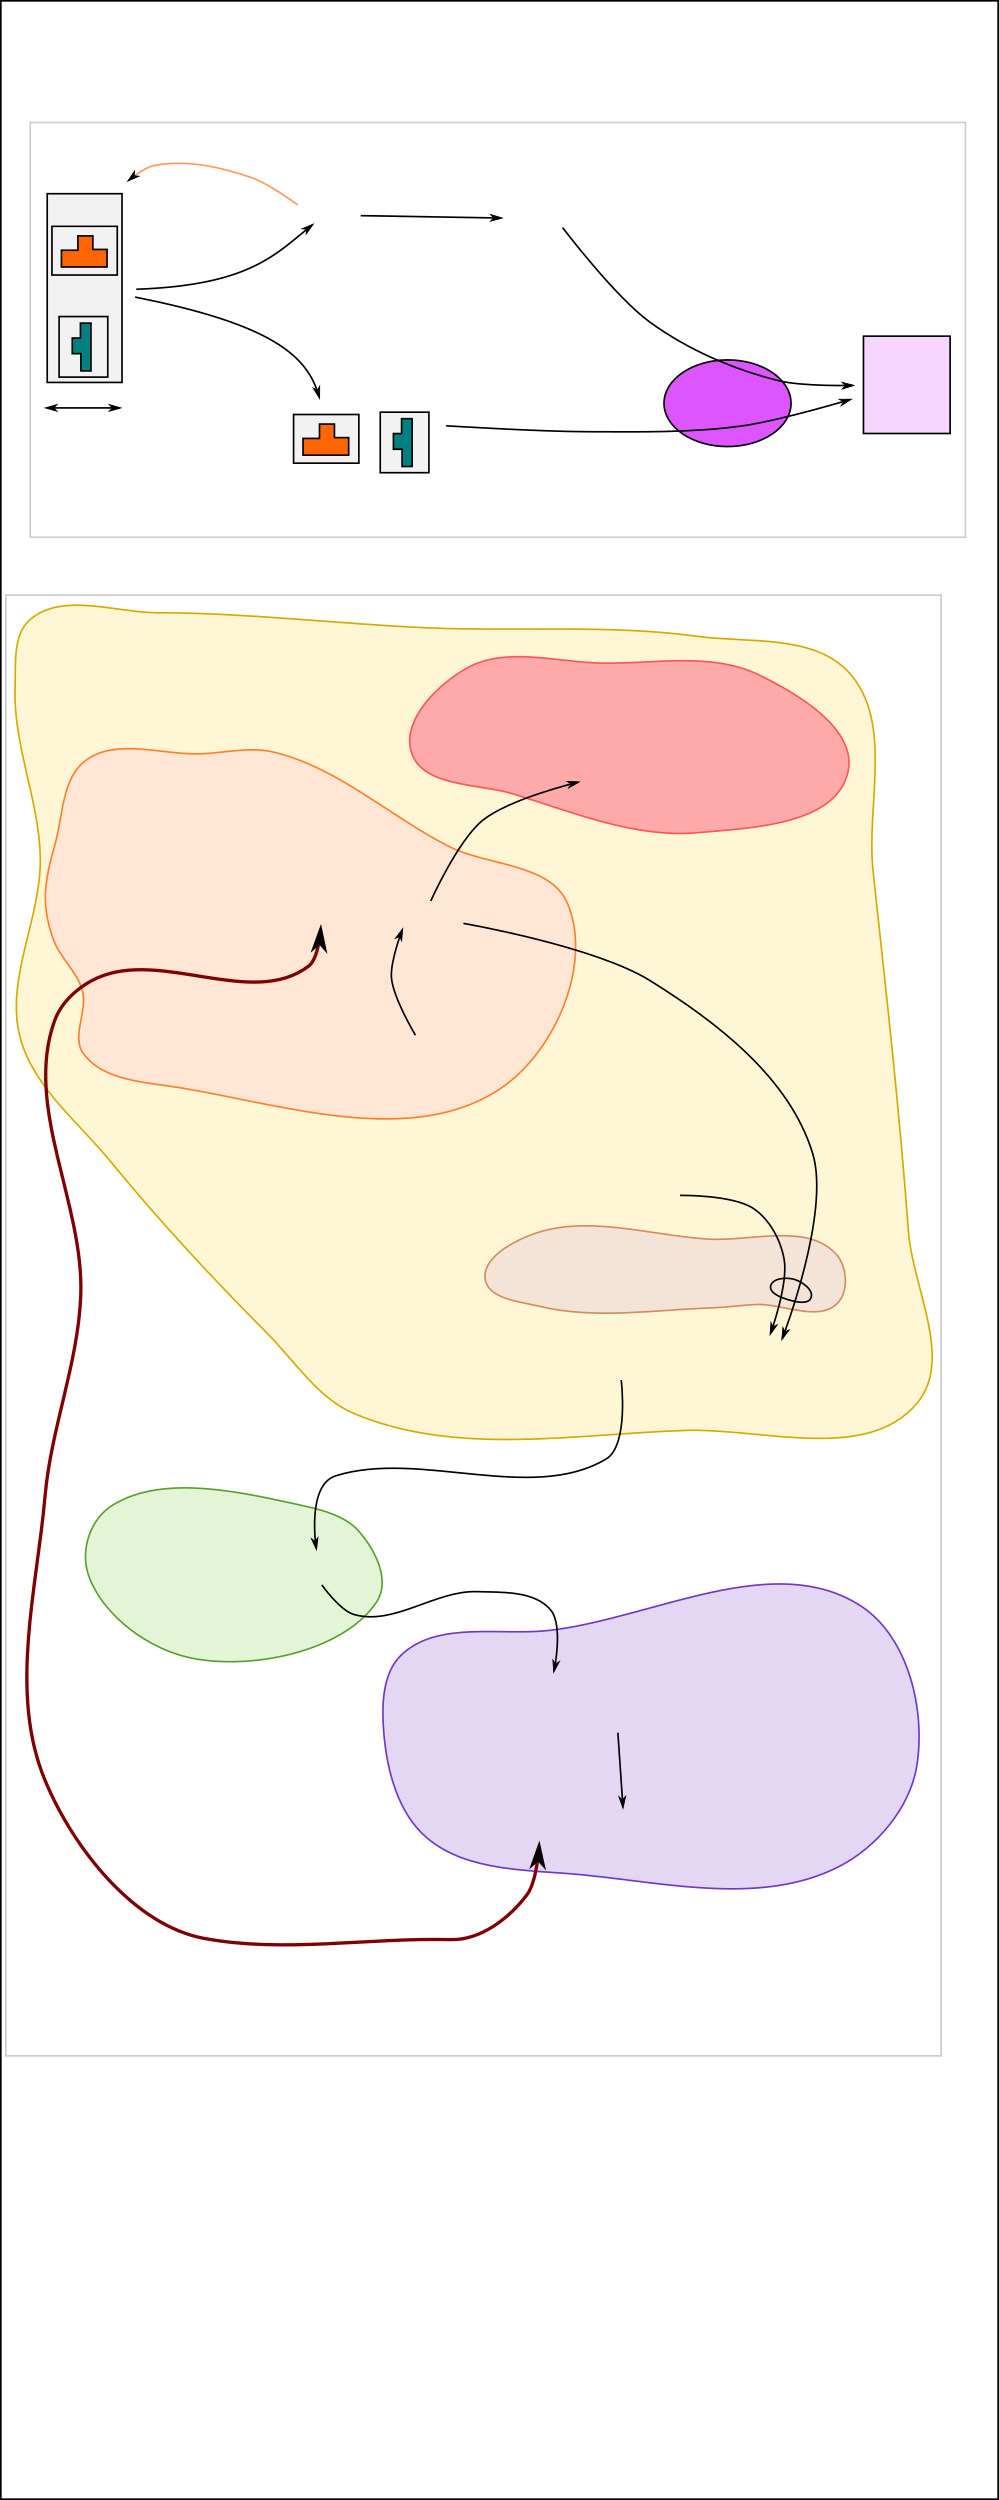
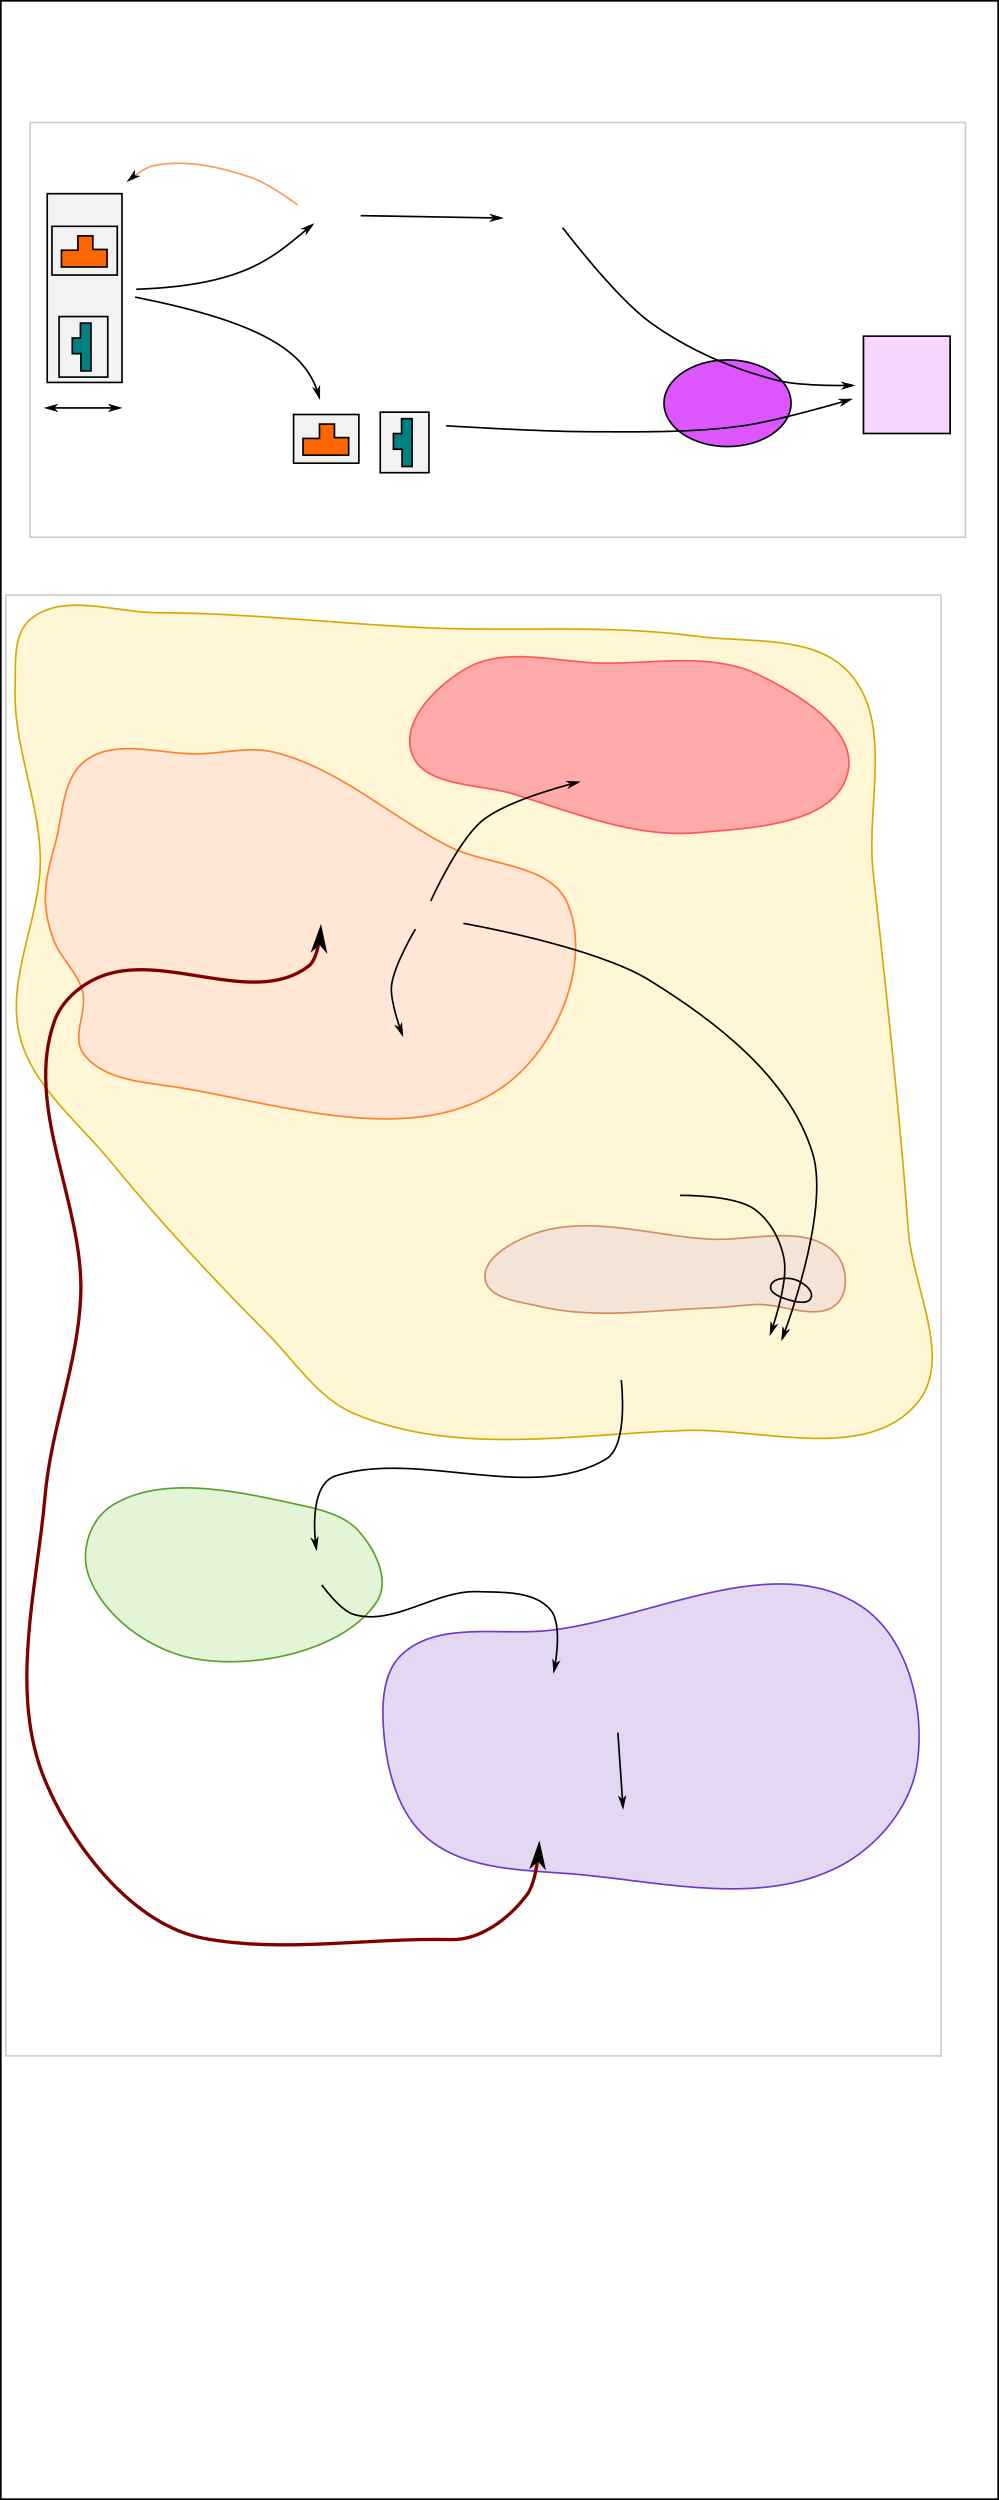
<svg xmlns="http://www.w3.org/2000/svg" width="601" height="1504.062" id="svg2" version="1.1">
  <defs id="defs4">
    <marker orient="auto" refY="0.0" refX="0.0" id="Arrow1Mstart" style="overflow:visible">
      <path id="path7313" d="M 0.0,0.0 L 5.0,-5.0 L -12.5,0.0 L 5.0,5.0 L 0.0,0.0 z " style="fill-rule:evenodd;stroke:#000000;stroke-width:1.0pt" transform="scale(0.4) translate(10,0)" />
    </marker>
    <marker style="overflow:visible" id="Arrow1Mend-0-7-1-4" refX="0" refY="0" orient="auto">
      <path transform="matrix(-0.4,0,0,-0.4,-4,0)" style="fill-rule:evenodd;stroke:#000000;stroke-width:1pt" d="M 0,0 5,-5 -12.5,0 5,5 0,0 z" id="path3859-6-5-4-2" />
    </marker>
    <marker style="overflow:visible" id="marker7011" refX="0" refY="0" orient="auto">
      <path transform="matrix(-0.4,0,0,-0.4,-4,0)" style="fill-rule:evenodd;stroke:#000000;stroke-width:1pt" d="M 0,0 5,-5 -12.5,0 5,5 0,0 z" id="path7013" />
    </marker>
    <marker style="overflow:visible" id="marker7015" refX="0" refY="0" orient="auto">
      <path transform="matrix(-0.4,0,0,-0.4,-4,0)" style="fill-rule:evenodd;stroke:#000000;stroke-width:1pt" d="M 0,0 5,-5 -12.5,0 5,5 0,0 z" id="path7017" />
    </marker>
    <marker style="overflow:visible" id="Arrow1Mend-0-7-1" refX="0" refY="0" orient="auto">
      <path transform="matrix(-0.4,0,0,-0.4,-4,0)" style="fill-rule:evenodd;stroke:#000000;stroke-width:1pt" d="M 0,0 5,-5 -12.5,0 5,5 0,0 z" id="path3859-6-5-4" />
    </marker>
    <marker style="overflow:visible" id="marker7021" refX="0" refY="0" orient="auto">
      <path transform="matrix(-0.4,0,0,-0.4,-4,0)" style="fill-rule:evenodd;stroke:#000000;stroke-width:1pt" d="M 0,0 5,-5 -12.5,0 5,5 0,0 z" id="path7023" />
    </marker>
    <marker style="overflow:visible" id="marker7025" refX="0" refY="0" orient="auto">
      <path transform="matrix(-0.4,0,0,-0.4,-4,0)" style="fill-rule:evenodd;stroke:#000000;stroke-width:1pt" d="M 0,0 5,-5 -12.5,0 5,5 0,0 z" id="path7027" />
    </marker>
    <marker style="overflow:visible" id="Arrow1Mend-0-7" refX="0" refY="0" orient="auto">
      <path transform="matrix(-0.4,0,0,-0.4,-4,0)" style="fill-rule:evenodd;stroke:#000000;stroke-width:1pt" d="M 0,0 5,-5 -12.5,0 5,5 0,0 z" id="path3859-6-5" />
    </marker>
    <marker style="overflow:visible" id="marker7031" refX="0" refY="0" orient="auto">
      <path transform="matrix(-0.4,0,0,-0.4,-4,0)" style="fill-rule:evenodd;stroke:#000000;stroke-width:1pt" d="M 0,0 5,-5 -12.5,0 5,5 0,0 z" id="path7033" />
    </marker>
    <marker style="overflow:visible" id="marker7031-3" refX="0" refY="0" orient="auto">
      <path transform="matrix(-0.4,0,0,-0.4,-4,0)" style="fill-rule:evenodd;stroke:#000000;stroke-width:1pt" d="M 0,0 5,-5 -12.5,0 5,5 0,0 z" id="path7033-5" />
    </marker>
  </defs>
  <g id="layer1" transform="translate(-19.5,-37.5625)">
    <path style="color:#000000;fill:#e3d7f4;stroke:#7137c8;stroke-width:1px;stroke-linecap:butt;stroke-linejoin:miter;stroke-miterlimit:4;stroke-opacity:1;stroke-dasharray:none;stroke-dashoffset:0;marker:none;visibility:visible;display:inline;overflow:visible;enable-background:accumulate" d="m 241.549,995.558 c -11.681,10.997 -11.967,30.947 -10.651,46.936 1.861,22.613 8.484,48.262 25.714,63.023 24.659,21.125 62.465,19.272 94.772,22.523 50.879,5.12 107.779,18.227 153.324,-5.021 22.69,-11.582 42.709,-35.255 46.835,-60.394 5.503,-33.525 -5.012,-77.673 -33.437,-96.281 -52.245,-34.203 -124.781,6.979 -186.777,14.459 -30.11,3.633 -67.699,-6.035 -89.781,14.755 z" id="path3258" transform="translate(19.5,37.5625)" />
    <path style="color:#000000;fill:#e3f4d7;stroke:#5aa02c;stroke-width:1px;stroke-linecap:butt;stroke-linejoin:miter;stroke-miterlimit:4;stroke-opacity:1;stroke-dasharray:none;stroke-dashoffset:0;marker:none;visibility:visible;display:inline;overflow:visible;enable-background:accumulate" d="m 203.629,943.835 c -37.499,-8.232 -85.193,-19.911 -116.367,-0.766 -13.934,8.558 -19.287,27.477 -14.777,41.362 7.818,24.067 36.086,46.499 65.572,51.319 37.862,6.19 89.68,-6.323 108.055,-34.468 8.395,-12.859 -0.608,-31.132 -11.083,-42.894 -7.123,-7.999 -19.809,-12.009 -31.401,-14.553 z" id="path3256" />
    <path style="color:#000000;fill:#fff6d5;stroke:#d4aa00;stroke-width:1px;stroke-linecap:butt;stroke-linejoin:miter;stroke-miterlimit:4;stroke-opacity:1;stroke-dasharray:none;stroke-dashoffset:0;marker:none;visibility:visible;display:inline;overflow:visible;enable-background:accumulate" d="m 277.089,415.305 c -54.245,-2.363 -108.338,-9.003 -162.635,-9.091 -25.626,-0.042 -57.232,-12.539 -76.772,4.041 -10.777,9.145 -8.606,27.29 -9.091,41.416 -1.18,34.361 14.538,67.649 15.152,102.025 0.648,36.249 -21.42,73.044 -12.122,108.086 7.911,29.814 35.037,50.86 54.548,74.751 29.4,35.998 61.18,70.07 93.944,103.036 16.798,16.901 30.562,39.25 52.528,48.487 61.226,25.746 132.616,12.25 199,10.102 46.754,-1.513 109.143,19.512 139.401,-16.162 22.46,-26.48 -2.513,-69.416 -5.051,-104.046 -5.292,-72.21 -13.412,-144.19 -21.213,-216.173 -4.311,-39.778 12.416,-89.272 -14.142,-119.198 -20.925,-23.578 -60.683,-18.005 -91.924,-22.223 -53.416,-7.213 -107.774,-2.705 -161.624,-5.051 z" id="path3254" />
    <path style="color:#000000;fill:#f4e3d7;stroke:#d38d5f;stroke-width:1px;stroke-linecap:butt;stroke-linejoin:miter;stroke-miterlimit:4;stroke-opacity:1;stroke-dasharray:none;stroke-dashoffset:0;marker:none;visibility:visible;display:inline;overflow:visible;enable-background:accumulate" d="m 503.056,754.529 c -17.687,-19.198 -51.738,-7.328 -77.782,-9.091 -35.617,-2.412 -73.968,-15.37 -107.076,-2.02 -11.483,4.63 -28.247,14.043 -26.264,26.264 1.93,11.891 20.614,13.338 32.325,16.162 33.717,8.132 69.382,2.173 104.046,1.01 8.776,-0.294 17.494,-1.594 26.264,-2.02 16.483,-0.802 38.153,10.975 49.497,-1.01 6.717,-7.096 5.61,-22.109 -1.01,-29.294 z" id="path4736" transform="translate(19.5,37.5625)" />
    <path style="color:#000000;fill:#ffe6d5;stroke:#ff7f2a;stroke-width:1px;stroke-linecap:butt;stroke-linejoin:miter;stroke-miterlimit:4;stroke-opacity:1;stroke-dasharray:none;stroke-dashoffset:0;marker:none;visibility:visible;display:inline;overflow:visible;enable-background:accumulate" d="m 121.218,453.504 c -23.253,0.944 -51.011,-9.826 -69.701,4.041 -14.116,10.473 -13.563,32.538 -18.183,49.497 -2.968,10.897 -6.145,22.041 -6.061,33.335 0.064,8.524 1.984,17.097 4.949,25.089 4.088,11.019 14.32,19.327 17.388,30.672 3.271,12.097 -6.835,27.408 0.469,37.591 12.157,16.948 38.448,17.332 59.016,20.795 63.754,10.733 141.291,36.498 193.949,-1.01 31.551,-22.474 53.305,-73.812 38.55,-109.629 -10.142,-24.618 -48.178,-22.705 -71.885,-34.823 -35.414,-18.102 -66.38,-47.294 -105.056,-56.569 -14.084,-3.377 -28.966,0.423 -43.437,1.01 z" id="path4328" transform="translate(19.5,37.5625)" />
    <path style="color:#000000;fill:#ffaaaa;stroke:#ff5555;stroke-width:1px;stroke-linecap:butt;stroke-linejoin:miter;stroke-miterlimit:4;stroke-opacity:1;stroke-dasharray:none;stroke-dashoffset:0;marker:none;visibility:visible;display:inline;overflow:visible;enable-background:accumulate" d="m 280.822,401.986 c -17.581,9.891 -39.282,31.232 -33.335,50.508 6.544,21.211 40.403,18.727 61.619,25.254 35.852,11.03 72.736,26.466 110.107,23.234 32.518,-2.812 83.633,-4.549 90.914,-36.365 5.901,-25.789 -29.744,-47.025 -53.538,-58.589 -28.547,-13.873 -63.221,-6.486 -94.954,-7.071 -26.952,-0.497 -57.319,-10.187 -80.812,3.03 z" id="path4326" transform="translate(19.5,37.5625)" />
    <rect style="fill:none;stroke:#000000;stroke-width:1;stroke-linecap:round;stroke-miterlimit:4;stroke-opacity:1;stroke-dasharray:none;stroke-dashoffset:0" id="rect2985" width="600" height="1503.037" x="20" y="38.076" />
    <flowRoot xml:space="preserve" id="flowRoot3755" style="line-height:125%;letter-spacing:0px;word-spacing:0px;color:#000000;fill:#000000;fill-opacity:1;fill-rule:nonzero;stroke:none;stroke-width:1px;marker:none;visibility:visible;display:inline;overflow:visible;enable-background:accumulate">
      <flowRegion id="flowRegion3757">
        <rect id="rect3759" width="166.675" height="30.305" x="30.305" y="48.271" />
      </flowRegion>
      <flowPara id="flowPara3761">cnc25d_internals.svg</flowPara>
    </flowRoot>
    <path transform="translate(272.1164,-432.2668)" d="m 537.143,649.148 c 0,14.399 -17.109,26.071 -38.214,26.071 -21.105,0 -38.214,-11.673 -38.214,-26.071 0,-14.399 17.109,-26.071 38.214,-26.071 21.105,0 38.214,11.673 38.214,26.071 z" id="path7294" style="fill:#5599ff;fill-opacity:1;stroke:#000000;stroke-width:1;stroke-linecap:round;stroke-miterlimit:4;stroke-opacity:1;stroke-dasharray:none;stroke-dashoffset:0" />
    <rect y="286.944" x="196.123" height="29.286" width="39.286" id="rect6166-2" style="fill:#f2f2f2;fill-opacity:1;stroke:#000000;stroke-width:1;stroke-linecap:round;stroke-miterlimit:4;stroke-opacity:1;stroke-dasharray:none;stroke-dashoffset:0" />
    <rect y="285.516" x="248.265" height="36.429" width="29.286" id="rect6164-3" style="fill:#f2f2f2;fill-opacity:1;stroke:#000000;stroke-width:1;stroke-linecap:round;stroke-miterlimit:4;stroke-opacity:1;stroke-dasharray:none;stroke-dashoffset:0" />
    <rect y="154.087" x="47.908" height="113.571" width="45" id="rect5245-8" style="fill:#f2f2f2;fill-opacity:1;stroke:#000000;stroke-width:1;stroke-linecap:round;stroke-miterlimit:4;stroke-opacity:1;stroke-dasharray:none;stroke-dashoffset:0" />
    <flowRoot style="line-height:125%;letter-spacing:0px;word-spacing:0px;color:#000000;fill:#000000;fill-opacity:1;fill-rule:nonzero;stroke:none;stroke-width:1px;marker:none;visibility:visible;display:inline;overflow:visible;enable-background:accumulate" id="flowRoot5255-6" xml:space="preserve" transform="matrix(0.63,0,0,0.6708861,-163.1418,-106.7473)">
      <flowRegion id="flowRegion5257-0">
        <rect y="396.648" x="341.429" height="19.286" width="57.857" id="rect5259-1" />
      </flowRegion>
      <flowPara id="flowPara5261-0">svg draft</flowPara>
    </flowRoot>
    <path id="path5263-6" d="m 56.458,188.111 9.9,0 0,-8.626 9,0 0,8.146 8.55,0 0,10.542 -27.45,0 z" style="fill:#ff6600;stroke:#000000;stroke-width:1px;stroke-linecap:butt;stroke-linejoin:miter;stroke-opacity:1" />
    <path id="path5263-4-7" d="m 68.176,260.71 0,-10.37 -5.192,0 0,-9.427 4.904,0 0,-8.956 6.346,0 0,28.752 z" style="fill:#008080;stroke:#000000;stroke-width:1px;stroke-linecap:butt;stroke-linejoin:miter;stroke-opacity:1" />
    <flowRoot style="line-height:125%;letter-spacing:0px;word-spacing:0px;color:#000000;fill:#000000;fill-opacity:1;fill-rule:nonzero;stroke:none;stroke-width:1px;marker:none;visibility:visible;display:inline;overflow:visible;enable-background:accumulate" id="flowRoot5283-9" xml:space="preserve" transform="matrix(0.63,0,0,0.6708861,-163.1418,-106.7473)">
      <flowRegion id="flowRegion5285-9">
        <rect y="465.934" x="345" height="32.143" width="63.571" id="rect5287-7" />
      </flowRegion>
      <flowPara id="flowPara5289-5">texts and</flowPara>
      <flowPara id="flowPara5291-6">drawings</flowPara>
    </flowRoot>
    <rect y="228.015" x="55.051" height="36.429" width="29.286" id="rect6164" style="fill:none;stroke:#000000;stroke-width:1;stroke-linecap:round;stroke-miterlimit:4;stroke-opacity:1;stroke-dasharray:none;stroke-dashoffset:0" />
    <rect y="173.73" x="50.765" height="29.286" width="39.286" id="rect6166" style="fill:none;stroke:#000000;stroke-width:1;stroke-linecap:round;stroke-miterlimit:4;stroke-opacity:1;stroke-dasharray:none;stroke-dashoffset:0" />
    <path id="path6168" d="m 101.48,211.587 c 69.158,-2.42 84.173,-21.5 105.714,-38.571" style="fill:none;stroke:#000000;stroke-width:1px;stroke-linecap:butt;stroke-linejoin:miter;stroke-opacity:1;marker-start:none;marker-end:url(#Arrow1Mend-0-7)" />
    <flowRoot transform="translate(-40.66322,-467.918)" style="line-height:125%;letter-spacing:0px;word-spacing:0px;color:#000000;fill:#000000;fill-opacity:1;fill-rule:nonzero;stroke:none;stroke-width:1px;marker:none;visibility:visible;display:inline;overflow:visible;enable-background:accumulate" id="flowRoot6740" xml:space="preserve">
      <flowRegion id="flowRegion6742">
        <rect y="625.934" x="244.286" height="19.286" width="57.143" id="rect6744" />
      </flowRegion>
      <flowPara id="flowPara6746">Texts</flowPara>
    </flowRoot>
    <path id="path5263-4-7-2" d="m 261.39,318.21 0,-10.37 -5.192,0 0,-9.427 4.904,0 0,-8.956 6.346,0 0,28.752 z" style="fill:#008080;stroke:#000000;stroke-width:1px;stroke-linecap:butt;stroke-linejoin:miter;stroke-opacity:1" />
    <path id="path5263-6-6" d="m 201.815,301.325 9.9,0 0,-8.626 9,0 0,8.146 8.55,0 0,10.543 -27.45,0 z" style="fill:#ff6600;stroke:#000000;stroke-width:1px;stroke-linecap:butt;stroke-linejoin:miter;stroke-opacity:1" />
    <path id="path6168-9" d="m 100.788,216.302 c 82.701,16.427 103.856,35.389 110.714,60" style="fill:none;stroke:#000000;stroke-width:1px;stroke-linecap:butt;stroke-linejoin:miter;stroke-opacity:1;marker-start:none;marker-end:url(#Arrow1Mend-0-7)" />
    <flowRoot transform="translate(-87.80608,-466.4894)" style="line-height:125%;letter-spacing:0px;word-spacing:0px;color:#000000;fill:#000000;fill-opacity:1;fill-rule:nonzero;stroke:none;stroke-width:1px;marker:none;visibility:visible;display:inline;overflow:visible;enable-background:accumulate" id="flowRoot6822" xml:space="preserve">
      <flowRegion id="flowRegion6824">
        <rect y="707.362" x="207.857" height="16.429" width="95" id="rect6826" />
      </flowRegion>
      <flowPara id="flowPara6828">export png</flowPara>
    </flowRoot>
    <flowRoot transform="translate(-88.52036,-482.2037)" style="line-height:125%;letter-spacing:0px;word-spacing:0px;color:#000000;fill:#000000;fill-opacity:1;fill-rule:nonzero;stroke:none;stroke-width:1px;marker:none;visibility:visible;display:inline;overflow:visible;enable-background:accumulate" id="flowRoot6830" xml:space="preserve">
      <flowRegion id="flowRegion6832">
        <rect y="658.076" x="202.857" height="25.714" width="132.143" id="rect6834" />
      </flowRegion>
      <flowPara id="flowPara6836">svg2txt.py</flowPara>
    </flowRoot>
    <path id="path6838" d="m 236.48,167.301 84.165,1.429" style="fill:none;stroke:#000000;stroke-width:1px;stroke-linecap:butt;stroke-linejoin:miter;stroke-opacity:1;marker-end:url(#Arrow1Mend-0-7-1)" />
    <flowRoot transform="translate(-40.66322,-467.918)" style="line-height:125%;letter-spacing:0px;word-spacing:0px;color:#000000;fill:#000000;fill-opacity:1;fill-rule:nonzero;stroke:none;stroke-width:1px;marker:none;visibility:visible;display:inline;overflow:visible;enable-background:accumulate" id="flowRoot7032" xml:space="preserve">
      <flowRegion id="flowRegion7034">
        <rect y="625.934" x="364.286" height="28.571" width="51.429" id="rect7036" />
      </flowRegion>
      <flowPara id="flowPara7038">text.rst</flowPara>
    </flowRoot>
    <rect y="176.524" x="852.831" height="58.571" width="52.143" id="rect7048" style="fill:#d7eef4;fill-opacity:1;stroke:#000000;stroke-width:1;stroke-linecap:round;stroke-miterlimit:4;stroke-opacity:1;stroke-dasharray:none;stroke-dashoffset:0" />
    <flowRoot transform="translate(314.2593,-430.8382)" style="line-height:125%;letter-spacing:0px;word-spacing:0px;color:#000000;fill:#000000;fill-opacity:1;fill-rule:nonzero;stroke:none;stroke-width:1px;marker:none;visibility:visible;display:inline;overflow:visible;enable-background:accumulate" id="flowRoot7050" xml:space="preserve">
      <flowRegion id="flowRegion7052">
        <rect y="615.219" x="550.714" height="41.429" width="55.714" id="rect7054" />
      </flowRegion>
      <flowPara id="flowPara7056">html</flowPara>
      <flowPara id="flowPara7058">doc</flowPara>
    </flowRoot>
    <path id="path7068" d="m 693.545,206.524 c 49.048,21.536 98.095,13.049 147.143,2.857" style="fill:none;stroke:#000000;stroke-width:1px;stroke-linecap:butt;stroke-linejoin:miter;stroke-opacity:1;marker-end:url(#Arrow1Mend-0-7-1)" />
    <path id="path7068-2" d="M 666.205,203.92 C 683.278,163.857 845.606,97.779 915.49,110.349" style="fill:none;stroke:#000000;stroke-width:1px;stroke-linecap:butt;stroke-linejoin:miter;stroke-opacity:1;marker-end:url(#Arrow1Mend-0-7-1)" />
    <flowRoot transform="translate(290.6878,-418.6954)" style="line-height:125%;letter-spacing:0px;word-spacing:0px;color:#000000;fill:#000000;fill-opacity:1;fill-rule:nonzero;stroke:none;stroke-width:1px;marker:none;visibility:visible;display:inline;overflow:visible;enable-background:accumulate" id="flowRoot7286" xml:space="preserve">
      <flowRegion id="flowRegion7288">
        <rect y="619.505" x="454.286" height="21.429" width="83.571" id="rect7290" />
      </flowRegion>
      <flowPara id="flowPara7292">pelican</flowPara>
    </flowRoot>
    <path transform="translate(-41.73461,-368.9894)" d="m 537.143,649.148 c 0,14.399 -17.109,26.071 -38.214,26.071 -21.105,0 -38.214,-11.673 -38.214,-26.071 0,-14.399 17.109,-26.071 38.214,-26.071 21.105,0 38.214,11.673 38.214,26.071 z" id="path7294-7" style="fill:#dd55ff;fill-opacity:1;stroke:#000000;stroke-width:1;stroke-linecap:round;stroke-miterlimit:4;stroke-opacity:1;stroke-dasharray:none;stroke-dashoffset:0" />
    <rect y="239.801" x="538.98" height="58.571" width="52.143" id="rect7048-1" style="fill:#f6d5ff;fill-opacity:1;stroke:#000000;stroke-width:1;stroke-linecap:round;stroke-miterlimit:4;stroke-opacity:1;stroke-dasharray:none;stroke-dashoffset:0" />
    <flowRoot transform="translate(0.4082528,-367.5609)" style="line-height:125%;letter-spacing:0px;word-spacing:0px;color:#000000;fill:#000000;fill-opacity:1;fill-rule:nonzero;stroke:none;stroke-width:1px;marker:none;visibility:visible;display:inline;overflow:visible;enable-background:accumulate" id="flowRoot7050-0" xml:space="preserve">
      <flowRegion id="flowRegion7052-1">
        <rect y="615.219" x="550.714" height="57.591" width="40.562" id="rect7054-5" />
      </flowRegion>
      <flowPara id="flowPara7056-5">html</flowPara>
      <flowPara id="flowPara7969">pdf</flowPara>
      <flowPara id="flowPara7058-0">doc</flowPara>
    </flowRoot>
    <flowRoot transform="translate(-22.44889,-351.8466)" style="line-height:125%;letter-spacing:0px;word-spacing:0px;color:#000000;fill:#000000;fill-opacity:1;fill-rule:nonzero;stroke:none;stroke-width:1px;marker:none;visibility:visible;display:inline;overflow:visible;enable-background:accumulate" id="flowRoot7286-9" xml:space="preserve">
      <flowRegion id="flowRegion7288-0">
        <rect y="619.505" x="454.286" height="21.429" width="83.571" id="rect7290-7" />
      </flowRegion>
      <flowPara id="flowPara7292-2">sphynx</flowPara>
    </flowRoot>
    <path id="path7344" d="m 357.908,174.444 c 0,0 31.817,41.959 52.857,57.143 22.897,16.525 49.75,28.146 77.143,35 14.35,3.591 44.286,2.857 44.286,2.857" style="fill:none;stroke:#000000;stroke-width:1px;stroke-linecap:butt;stroke-linejoin:miter;stroke-opacity:1;marker-end:url(#Arrow1Mend-0-7-1-4)" />
    <path id="path7540" d="m 287.908,293.73 c 0,0 56.642,3.517 85,3.571 31.213,0.06 62.659,0.752 93.571,-3.571 21.847,-3.055 64.286,-15.714 64.286,-15.714" style="fill:none;stroke:#000000;stroke-width:1px;stroke-linecap:butt;stroke-linejoin:miter;stroke-opacity:1;marker-end:url(#Arrow1Mend-0-7-1-4)" />
    <path id="path7736" d="m 198.623,160.873 c 0,0 -17.537,-12.974 -27.702,-16.429 -18.856,-6.407 -39.827,-11.242 -59.315,-7.143 -5.489,1.154 -14.481,8.571 -14.481,8.571" style="fill:none;stroke:#ff9955;stroke-width:1px;stroke-linecap:butt;stroke-linejoin:miter;stroke-opacity:1;marker-end:url(#Arrow1Mend-0-7-1-4)" />
    <flowRoot transform="translate(-102.0918,-490.7752)" style="line-height:125%;letter-spacing:0px;word-spacing:0px;color:#000000;fill:#ff9955;fill-opacity:1;fill-rule:nonzero;stroke:none;stroke-width:1px;marker:none;visibility:visible;display:inline;overflow:visible;enable-background:accumulate" id="flowRoot7932" xml:space="preserve">
      <flowRegion id="flowRegion7934">
        <rect style="fill:#ff9955" y="610.219" x="182.143" height="23.571" width="174.286" id="rect7936" />
      </flowRegion>
      <flowPara id="flowPara7938">spelling correction iteration</flowPara>
    </flowRoot>
    <flowRoot transform="translate(-44.94894,-480.0609)" style="line-height:125%;letter-spacing:0px;word-spacing:0px;color:#000000;fill:#000000;fill-opacity:1;fill-rule:nonzero;stroke:none;stroke-width:1px;marker:none;visibility:visible;display:inline;overflow:visible;enable-background:accumulate" id="flowRoot7940" xml:space="preserve">
      <flowRegion id="flowRegion7942">
        <rect y="631.648" x="292.143" height="33.571" width="119.286" id="rect7944" />
      </flowRegion>
      <flowPara id="flowPara7946">manual</flowPara>
      <flowPara id="flowPara7948">formatting</flowPara>
    </flowRoot>
    <flowRoot xml:space="preserve" id="flowRoot7291" style="line-height:125%;letter-spacing:0px;word-spacing:0px;color:#000000;fill:#000000;fill-opacity:1;fill-rule:nonzero;stroke:none;stroke-width:1px;marker:none;visibility:visible;display:inline;overflow:visible;enable-background:accumulate" transform="translate(5.357864,43.62342)">
      <flowRegion id="flowRegion7293">
        <rect id="rect7295" width="226.274" height="22.223" x="38.386" y="296.93" />
      </flowRegion>
      <flowPara id="flowPara7297">Documentation process</flowPara>
    </flowRoot>
    <rect style="fill:none;stroke:#cccccc;stroke-width:1;stroke-linecap:round;stroke-miterlimit:4;stroke-opacity:1;stroke-dasharray:none;stroke-dashoffset:0" id="rect7299" width="562.655" height="249.508" x="18.183" y="73.686" transform="translate(19.5,37.5625)" />
    <path style="color:#000000;fill:none;stroke:#000000;stroke-width:1px;stroke-linecap:butt;stroke-linejoin:miter;stroke-miterlimit:4;stroke-opacity:1;stroke-dasharray:none;stroke-dashoffset:0;marker:none;visibility:visible;display:inline;overflow:visible;enable-background:accumulate;marker-start:url(#Arrow1Mstart);marker-end:url(#marker7031)" d="m 28.284,245.412 43.437,0" id="path7301" transform="translate(19.5,37.5625)" />
    <flowRoot xml:space="preserve" id="flowRoot7961" style="line-height:125%;letter-spacing:0px;word-spacing:0px;color:#000000;fill:#000000;fill-opacity:1;fill-rule:nonzero;stroke:none;stroke-width:1px;marker:none;visibility:visible;display:inline;overflow:visible;enable-background:accumulate" transform="translate(19.5,29.48128)">
      <flowRegion id="flowRegion7963">
        <rect id="rect7965" width="52.528" height="23.234" x="29.294" y="257.534" />
      </flowRegion>
      <flowPara id="flowPara7967">600px</flowPara>
    </flowRoot>
    <flowRoot xml:space="preserve" id="flowRoot3089" style="line-height:125%;letter-spacing:0px;word-spacing:0px;color:#000000;fill:#000000;fill-opacity:1;fill-rule:nonzero;stroke:none;stroke-width:1px;marker:none;visibility:visible;display:inline;overflow:visible;enable-background:accumulate" transform="translate(209.4087,85.03967)">
      <flowRegion id="flowRegion3091">
        <rect id="rect3093" width="212.132" height="34.345" x="103.036" y="401.986" />
      </flowRegion>
      <flowPara id="flowPara3095">e.g.: cnc25d/box_wood_frame.py</flowPara>
    </flowRoot>
    <flowRoot xml:space="preserve" id="flowRoot3097" style="line-height:125%;letter-spacing:0px;word-spacing:0px;color:#000000;fill:#000000;fill-opacity:1;fill-rule:nonzero;stroke:none;stroke-width:1px;marker:none;visibility:visible;display:inline;overflow:visible;enable-background:accumulate" transform="translate(209.4087,85.03967)">
      <flowRegion id="flowRegion3099">
        <rect id="rect3101" width="193.949" height="42.426" x="112.127" y="361.58" />
      </flowRegion>
      <flowPara id="flowPara3103">cnc25d/</flowPara>
      <flowPara id="flowPara3105">Python package</flowPara>
    </flowRoot>
    <flowRoot xml:space="preserve" id="flowRoot3089-6" style="line-height:125%;letter-spacing:0px;word-spacing:0px;color:#000000;fill:#000000;fill-opacity:1;fill-rule:nonzero;stroke:none;stroke-width:1px;marker:none;visibility:visible;display:inline;overflow:visible;enable-background:accumulate" transform="translate(-50.4708,162.0713)">
      <flowRegion id="flowRegion3091-1">
        <rect id="rect3093-7" width="330.007" height="35.651" x="103.036" y="401.986" />
      </flowRegion>
      <flowPara id="flowPara3095-8">design script example:</flowPara>
      <flowPara id="flowPara3159">e.g.: <flowSpan style="font-weight:bold;-inkscape-font-specification:Sans Bold" id="flowSpan3184">
          <flowSpan style="font-weight:normal;-inkscape-font-specification:Sans" id="flowSpan3186">cnc25d/tests/</flowSpan>box_wood_frame_macro.py</flowSpan>
      </flowPara>
    </flowRoot>
    <flowRoot xml:space="preserve" id="flowRoot3097-9" style="line-height:125%;letter-spacing:0px;word-spacing:0px;color:#000000;fill:#000000;fill-opacity:1;fill-rule:nonzero;stroke:none;stroke-width:1px;marker:none;visibility:visible;display:inline;overflow:visible;enable-background:accumulate" transform="translate(-31.2779,148.9394)">
      <flowRegion id="flowRegion3099-8">
        <rect id="rect3101-5" width="193.949" height="42.426" x="112.127" y="361.58" />
      </flowRegion>
      <flowPara id="flowPara3103-8">cnc25d/tests/</flowPara>
      <flowPara id="flowPara3105-9">Python test package</flowPara>
    </flowRoot>
-     <flowRoot xml:space="preserve" id="flowRoot3149" style="line-height:125%;letter-spacing:0px;word-spacing:0px;color:#000000;fill:#000000;fill-opacity:1;fill-rule:nonzero;stroke:none;stroke-width:1px;marker:none;visibility:visible;display:inline;overflow:visible;enable-background:accumulate" transform="translate(-219.6574,204.3812)">
+     <flowRoot xml:space="preserve" id="flowRoot3149" style="line-height:125%;letter-spacing:0px;word-spacing:0px;color:#000000;fill:#000000;fill-opacity:1;fill-rule:nonzero;stroke:none;stroke-width:1px;marker:none;visibility:visible;display:inline;overflow:visible;enable-background:accumulate" transform="translate(-219.1524,212.9675)">
      <flowRegion id="flowRegion3151">
        <rect id="rect3153" width="326.279" height="60.609" x="337.391" y="449.463" />
      </flowRegion>
-       <flowPara id="flowPara3157">test it with </flowPara>
-       <flowPara id="flowPara3193">cnc25d/tests/cnc25d_test_env.py</flowPara>
+       <flowPara id="flowPara3193">cnc25d/tests/importing_cnc25d.py</flowPara>
    </flowRoot>
    <flowRoot xml:space="preserve" id="flowRoot3161" style="line-height:125%;letter-spacing:0px;word-spacing:0px;color:#000000;fill:#000000;fill-opacity:1;fill-rule:nonzero;stroke:none;stroke-width:1px;marker:none;visibility:visible;display:inline;overflow:visible;enable-background:accumulate" transform="translate(156.8808,192.1158)">
      <flowRegion id="flowRegion3163">
        <rect id="rect3165" width="245.467" height="32.325" x="33.335" y="551.489" />
      </flowRegion>
      <flowPara id="flowPara3167">bin/cnc25d_example_generator_src.py</flowPara>
    </flowRoot>
    <flowRoot xml:space="preserve" id="flowRoot3169" style="line-height:125%;letter-spacing:0px;word-spacing:0px;color:#000000;fill:#000000;fill-opacity:1;fill-rule:nonzero;stroke:none;stroke-width:1px;marker:none;visibility:visible;display:inline;overflow:visible;enable-background:accumulate" transform="translate(141.7285,26.45082)">
      <flowRegion id="flowRegion3171">
        <rect id="rect3173" width="272.741" height="40.406" x="190.919" y="764.631" />
      </flowRegion>
      <flowPara id="flowPara3175">scr/micropreprocessor.py</flowPara>
      <flowPara id="flowPara4734">combines scripts</flowPara>
    </flowRoot>
    <flowRoot xml:space="preserve" id="flowRoot3161-9" style="line-height:125%;letter-spacing:0px;word-spacing:0px;color:#000000;fill:#000000;fill-opacity:1;fill-rule:nonzero;stroke:none;stroke-width:1px;marker:none;visibility:visible;display:inline;overflow:visible;enable-background:accumulate" transform="translate(282.2331,299.4546)">
      <flowRegion id="flowRegion3163-3">
        <rect id="rect3165-8" width="245.467" height="32.325" x="33.335" y="551.489" />
      </flowRegion>
      <flowPara id="flowPara3167-3">bin/cnc25d_example_generator.py</flowPara>
    </flowRoot>
    <flowRoot xml:space="preserve" id="flowRoot3204" style="line-height:125%;letter-spacing:0px;word-spacing:0px;color:#000000;fill:#000000;fill-opacity:1;fill-rule:nonzero;stroke:none;stroke-width:1px;marker:none;visibility:visible;display:inline;overflow:visible;enable-background:accumulate" transform="translate(-47.17007,37.5625)">
      <flowRegion id="flowRegion3206">
        <rect id="rect3208" width="326.279" height="43.437" x="272.741" y="892.92" />
      </flowRegion>
      <flowPara id="flowPara3210">embedded as binary in the Python package Cnc25D</flowPara>
    </flowRoot>
    <flowRoot xml:space="preserve" id="flowRoot3212" style="line-height:125%;letter-spacing:0px;word-spacing:0px;color:#000000;fill:#000000;fill-opacity:1;fill-rule:nonzero;stroke:none;stroke-width:1px;marker:none;visibility:visible;display:inline;overflow:visible;enable-background:accumulate" transform="translate(43.07143,33.99107)">
      <flowRegion id="flowRegion3214">
        <rect id="rect3216" width="227.284" height="96.975" x="36.365" y="939.387" />
      </flowRegion>
      <flowPara id="flowPara3218">Python package Cnc25D</flowPara>
    </flowRoot>
    <flowRoot xml:space="preserve" id="flowRoot3220" style="line-height:125%;letter-spacing:0px;word-spacing:0px;color:#000000;fill:#000000;fill-opacity:1;fill-rule:nonzero;stroke:none;stroke-width:1px;marker:none;visibility:visible;display:inline;overflow:visible;enable-background:accumulate" transform="translate(19.5,37.5625)">
      <flowRegion id="flowRegion3222">
        <rect id="rect3224" width="258.599" height="44.447" x="248.498" y="1008.078" />
      </flowRegion>
      <flowPara id="flowPara3226">&gt; sudo pip install Cnc25D -U</flowPara>
      <flowPara id="flowPara3236">&gt; cnc25d_example_generator.py</flowPara>
    </flowRoot>
    <flowRoot xml:space="preserve" id="flowRoot3228" style="line-height:125%;letter-spacing:0px;word-spacing:0px;color:#000000;fill:#000000;fill-opacity:1;fill-rule:nonzero;stroke:none;stroke-width:1px;marker:none;visibility:visible;display:inline;overflow:visible;enable-background:accumulate" transform="translate(19.5,37.5625)">
      <flowRegion id="flowRegion3230">
        <rect id="rect3232" width="216.173" height="38.386" x="277.792" y="1088.89" />
      </flowRegion>
      <flowPara id="flowPara3234" style="font-weight:bold;-inkscape-font-specification:Sans Bold">box_wood_frame_example.py</flowPara>
    </flowRoot>
    <flowRoot xml:space="preserve" id="flowRoot3238" style="line-height:125%;letter-spacing:0px;word-spacing:0px;color:#000000;fill:#000000;fill-opacity:1;fill-rule:nonzero;stroke:none;stroke-width:1px;marker:none;visibility:visible;display:inline;overflow:visible;enable-background:accumulate" transform="translate(371.6218,-87.25187)">
      <flowRegion id="flowRegion3240">
        <rect id="rect3242" width="157.584" height="40.406" x="84.853" y="1091.92" />
      </flowRegion>
      <flowPara id="flowPara3244">On user host</flowPara>
    </flowRoot>
    <flowRoot xml:space="preserve" id="flowRoot3246" style="line-height:125%;letter-spacing:0px;word-spacing:0px;color:#000000;fill:#000000;fill-opacity:1;fill-rule:nonzero;stroke:none;stroke-width:1px;marker:none;visibility:visible;display:inline;overflow:visible;enable-background:accumulate" transform="translate(7.378169,25.44067)">
      <flowRegion id="flowRegion3248">
        <rect id="rect3250" width="181.827" height="39.396" x="39.396" y="394.915" />
      </flowRegion>
      <flowPara id="flowPara3252">On developper host</flowPara>
    </flowRoot>
    <flowRoot xml:space="preserve" id="flowRoot3260" style="line-height:125%;letter-spacing:0px;word-spacing:0px;color:#000000;fill:#000000;fill-opacity:1;fill-rule:nonzero;stroke:none;stroke-width:1px;marker:none;visibility:visible;display:inline;overflow:visible;enable-background:accumulate" transform="translate(-26.07071,28.4501)">
      <flowRegion id="flowRegion3262">
        <rect id="rect3264" width="120.208" height="30.305" x="334.361" y="504.011" />
      </flowRegion>
      <flowPara id="flowPara3266">import</flowPara>
    </flowRoot>
    <path style="color:#000000;fill:none;stroke:#000000;stroke-width:1px;stroke-linecap:butt;stroke-linejoin:miter;stroke-miterlimit:4;stroke-opacity:1;stroke-dasharray:none;stroke-dashoffset:0;marker:none;marker-end:url(#marker7031);visibility:visible;display:inline;overflow:visible;enable-background:accumulate" d="m 259.14,542.051 c 0,0 16.202,-36.05 30.905,-48.234 15.896,-13.172 57.447,-23.141 57.447,-23.141" id="path3268" transform="translate(19.5,37.5625)" />
-     <flowRoot xml:space="preserve" id="flowRoot3260-8" style="line-height:125%;letter-spacing:0px;word-spacing:0px;color:#000000;fill:#000000;fill-opacity:1;fill-rule:nonzero;stroke:none;stroke-width:1px;marker:none;visibility:visible;display:inline;overflow:visible;enable-background:accumulate" transform="translate(-63.08529,117.2141)">
+     <flowRoot xml:space="preserve" id="flowRoot3260-8" style="line-height:125%;letter-spacing:0px;word-spacing:0px;color:#000000;fill:#000000;fill-opacity:1;fill-rule:nonzero;stroke:none;stroke-width:1px;marker:none;visibility:visible;display:inline;overflow:visible;enable-background:accumulate" transform="translate(-68.79957,117.2141)">
      <flowRegion id="flowRegion3262-2">
        <rect id="rect3264-3" width="120.208" height="30.305" x="334.361" y="504.011" />
      </flowRegion>
-       <flowPara id="flowPara3266-7">execfile</flowPara>
-     </flowRoot>
-     <path style="color:#000000;fill:none;stroke:#000000;stroke-width:1px;stroke-linecap:butt;stroke-linejoin:miter;stroke-miterlimit:4;stroke-opacity:1;stroke-dasharray:none;stroke-dashoffset:0;marker:none;marker-end:url(#marker7031);visibility:visible;display:inline;overflow:visible;enable-background:accumulate" d="m 269.425,660.344 c 0,0 -13.299,-22.105 -14.403,-34.415 -0.874,-9.746 6.388,-28.703 6.388,-28.703" id="path3268-9" />
+       <flowPara id="flowPara3266-7">try importing</flowPara>
+     </flowRoot>
+     <path style="color:#000000;fill:none;stroke:#000000;stroke-width:1px;stroke-linecap:butt;stroke-linejoin:miter;stroke-miterlimit:4;stroke-opacity:1;stroke-dasharray:none;stroke-dashoffset:0;marker:none;marker-end:url(#marker7031);visibility:visible;display:inline;overflow:visible;enable-background:accumulate" d="m 269.425,596.542 c 0,0 -13.299,22.105 -14.403,34.415 -0.874,9.746 6.388,28.703 6.388,28.703" id="path3268-9" />
    <path style="color:#000000;fill:none;stroke:#000000;stroke-width:1px;stroke-linecap:butt;stroke-linejoin:miter;stroke-miterlimit:4;stroke-opacity:1;stroke-dasharray:none;stroke-dashoffset:0;marker:none;visibility:visible;display:inline;overflow:visible;enable-background:accumulate;marker-end:url(#marker7031-3)" d="m 278.802,555.529 c 0,0 78.932,13.704 112.127,34.345 40.457,25.157 84.061,58.485 97.985,104.046 10.97,35.893 -18.183,111.117 -18.183,111.117" id="path4330" transform="translate(19.5,37.5625)" />
    <path style="color:#000000;fill:none;stroke:#000000;stroke-width:1px;stroke-linecap:butt;stroke-linejoin:miter;stroke-miterlimit:4;stroke-opacity:1;stroke-dasharray:none;stroke-dashoffset:0;marker:none;visibility:visible;display:inline;overflow:visible;enable-background:accumulate;marker-end:url(#marker7031-3)" d="m 409.112,719.174 c 0,0 32.062,-0.485 44.447,8.081 9.689,6.701 16.07,18.715 18.183,30.305 2.7,14.814 -8.081,44.447 -8.081,44.447" id="path4532" transform="translate(19.5,37.5625)" />
    <path style="color:#000000;fill:none;stroke:#000000;stroke-width:1px;stroke-linecap:butt;stroke-linejoin:miter;stroke-miterlimit:4;stroke-opacity:1;stroke-dasharray:none;stroke-dashoffset:0;marker:none;visibility:visible;display:inline;overflow:visible;enable-background:accumulate" d="m 463.66,773.722 c -0.849,4.228 5.984,6.8 10.102,8.081 4.513,1.404 12.385,3.377 14.142,-1.01 1.861,-4.647 -5.287,-9.741 -10.102,-11.112 -4.715,-1.342 -13.177,-0.766 -14.142,4.041 z" id="path4738" transform="translate(19.5,37.5625)" />
    <path style="color:#000000;fill:none;stroke:#000000;stroke-width:1px;stroke-linecap:butt;stroke-linejoin:miter;stroke-miterlimit:4;stroke-opacity:1;stroke-dasharray:none;stroke-dashoffset:0;marker:none;marker-end:url(#marker7031-3);visibility:visible;display:inline;overflow:visible;enable-background:accumulate" d="m 373.756,830.291 c 0,0 4.738,39.207 -9.091,47.477 -44.811,26.798 -112.307,-5.639 -162.635,10.102 -17.818,5.573 -11.784,43.437 -11.784,43.437" id="path4740" transform="translate(19.5,37.5625)" />
    <path style="color:#000000;fill:none;stroke:#000000;stroke-width:1px;stroke-linecap:butt;stroke-linejoin:miter;stroke-miterlimit:4;stroke-opacity:1;stroke-dasharray:none;stroke-dashoffset:0;marker:none;marker-end:url(#marker7031-3);visibility:visible;display:inline;overflow:visible;enable-background:accumulate" d="m 193.603,953.529 c 0,0 10.889,15.364 19.294,17.785 24.104,6.945 48.914,-14.513 73.986,-13.745 15.264,0.468 34.718,-0.66 44.447,11.112 7.734,9.358 2.02,36.365 2.02,36.365" id="path4942" transform="translate(19.5,37.5625)" />
    <path style="color:#000000;fill:none;stroke:#000000;stroke-width:1px;stroke-linecap:butt;stroke-linejoin:miter;stroke-miterlimit:4;stroke-opacity:1;stroke-dasharray:none;stroke-dashoffset:0;marker:none;visibility:visible;display:inline;overflow:visible;enable-background:accumulate;marker-end:url(#marker7031-3)" d="m 371.736,1042.423 3.03,44.447" id="path5144" transform="translate(19.5,37.5625)" />
    <flowRoot xml:space="preserve" id="flowRoot5346" style="line-height:125%;letter-spacing:0px;word-spacing:0px;color:#000000;fill:#000000;fill-opacity:1;fill-rule:nonzero;stroke:none;stroke-width:1px;marker:none;visibility:visible;display:inline;overflow:visible;enable-background:accumulate" transform="translate(13.43909,37.5625)">
      <flowRegion id="flowRegion5348">
        <rect id="rect5350" width="136.371" height="23.234" x="385.878" y="1054.545" />
      </flowRegion>
      <flowPara id="flowPara5352">write where you want</flowPara>
    </flowRoot>
    <rect style="fill:none;stroke:#cccccc;stroke-width:1;stroke-linecap:round;stroke-miterlimit:4;stroke-opacity:1;stroke-dasharray:none;stroke-dashoffset:0" id="rect7299-2" width="562.655" height="878.833" x="23.036" y="395.607" />
    <flowRoot xml:space="preserve" id="flowRoot5372" style="line-height:125%;letter-spacing:0px;word-spacing:0px;color:#000000;fill:#000000;fill-opacity:1;fill-rule:nonzero;stroke:none;stroke-width:1px;marker:none;visibility:visible;display:inline;overflow:visible;enable-background:accumulate" transform="translate(18.48985,52.71479)">
      <flowRegion id="flowRegion5374">
        <rect id="rect5376" width="245.467" height="34.345" x="12.122" y="1198.996" />
      </flowRegion>
      <flowPara id="flowPara5378">Design script example generation</flowPara>
    </flowRoot>
    <path style="color:#000000;fill:none;stroke:#800000;stroke-width:2;stroke-linecap:butt;stroke-linejoin:miter;stroke-miterlimit:4;stroke-opacity:1;stroke-dasharray:none;stroke-dashoffset:0;marker:none;marker-start:url(#Arrow1Mstart);marker-end:url(#marker7031-3);visibility:visible;display:inline;overflow:visible;enable-background:accumulate" d="m 192.857,559.777 c 0,0 -1.161,16.857 -7.143,21.429 -33.726,25.776 -88.397,-10.195 -127.143,7.143 -11.065,4.951 -21.61,14.308 -25.714,25.714 -18.787,52.208 17.993,110.275 15.714,165.714 -1.669,40.598 -17.843,79.526 -21.429,120 -5.042,56.92 -21.966,118.677 0,171.429 17.28,41.498 53.944,87.295 95.714,95 48.255,8.901 97.691,-0.493 148.571,0.714 17.717,0.42 35.131,-12.928 45.714,-27.143 5.862,-7.874 7.143,-28.571 7.143,-28.571" id="path3188" transform="translate(19.5,37.5625)" />
    <flowRoot xml:space="preserve" id="flowRoot4418" style="line-height:125%;letter-spacing:0px;word-spacing:0px;color:#000000;fill:#000000;fill-opacity:1;fill-rule:nonzero;stroke:none;stroke-width:1px;marker:none;visibility:visible;display:inline;overflow:visible;enable-background:accumulate;font-style:italic;-inkscape-font-specification:Sans Italic;font-size:14px" transform="translate(45.92857,87.5625)">
      <flowRegion id="flowRegion4420">
        <rect id="rect4422" width="145.714" height="50.714" x="105" y="1099.062" style="font-style:italic;-inkscape-font-specification:Sans Italic;font-size:14px" />
      </flowRegion>
      <flowPara id="flowPara4424">same content!</flowPara>
    </flowRoot>
  </g>
</svg>
